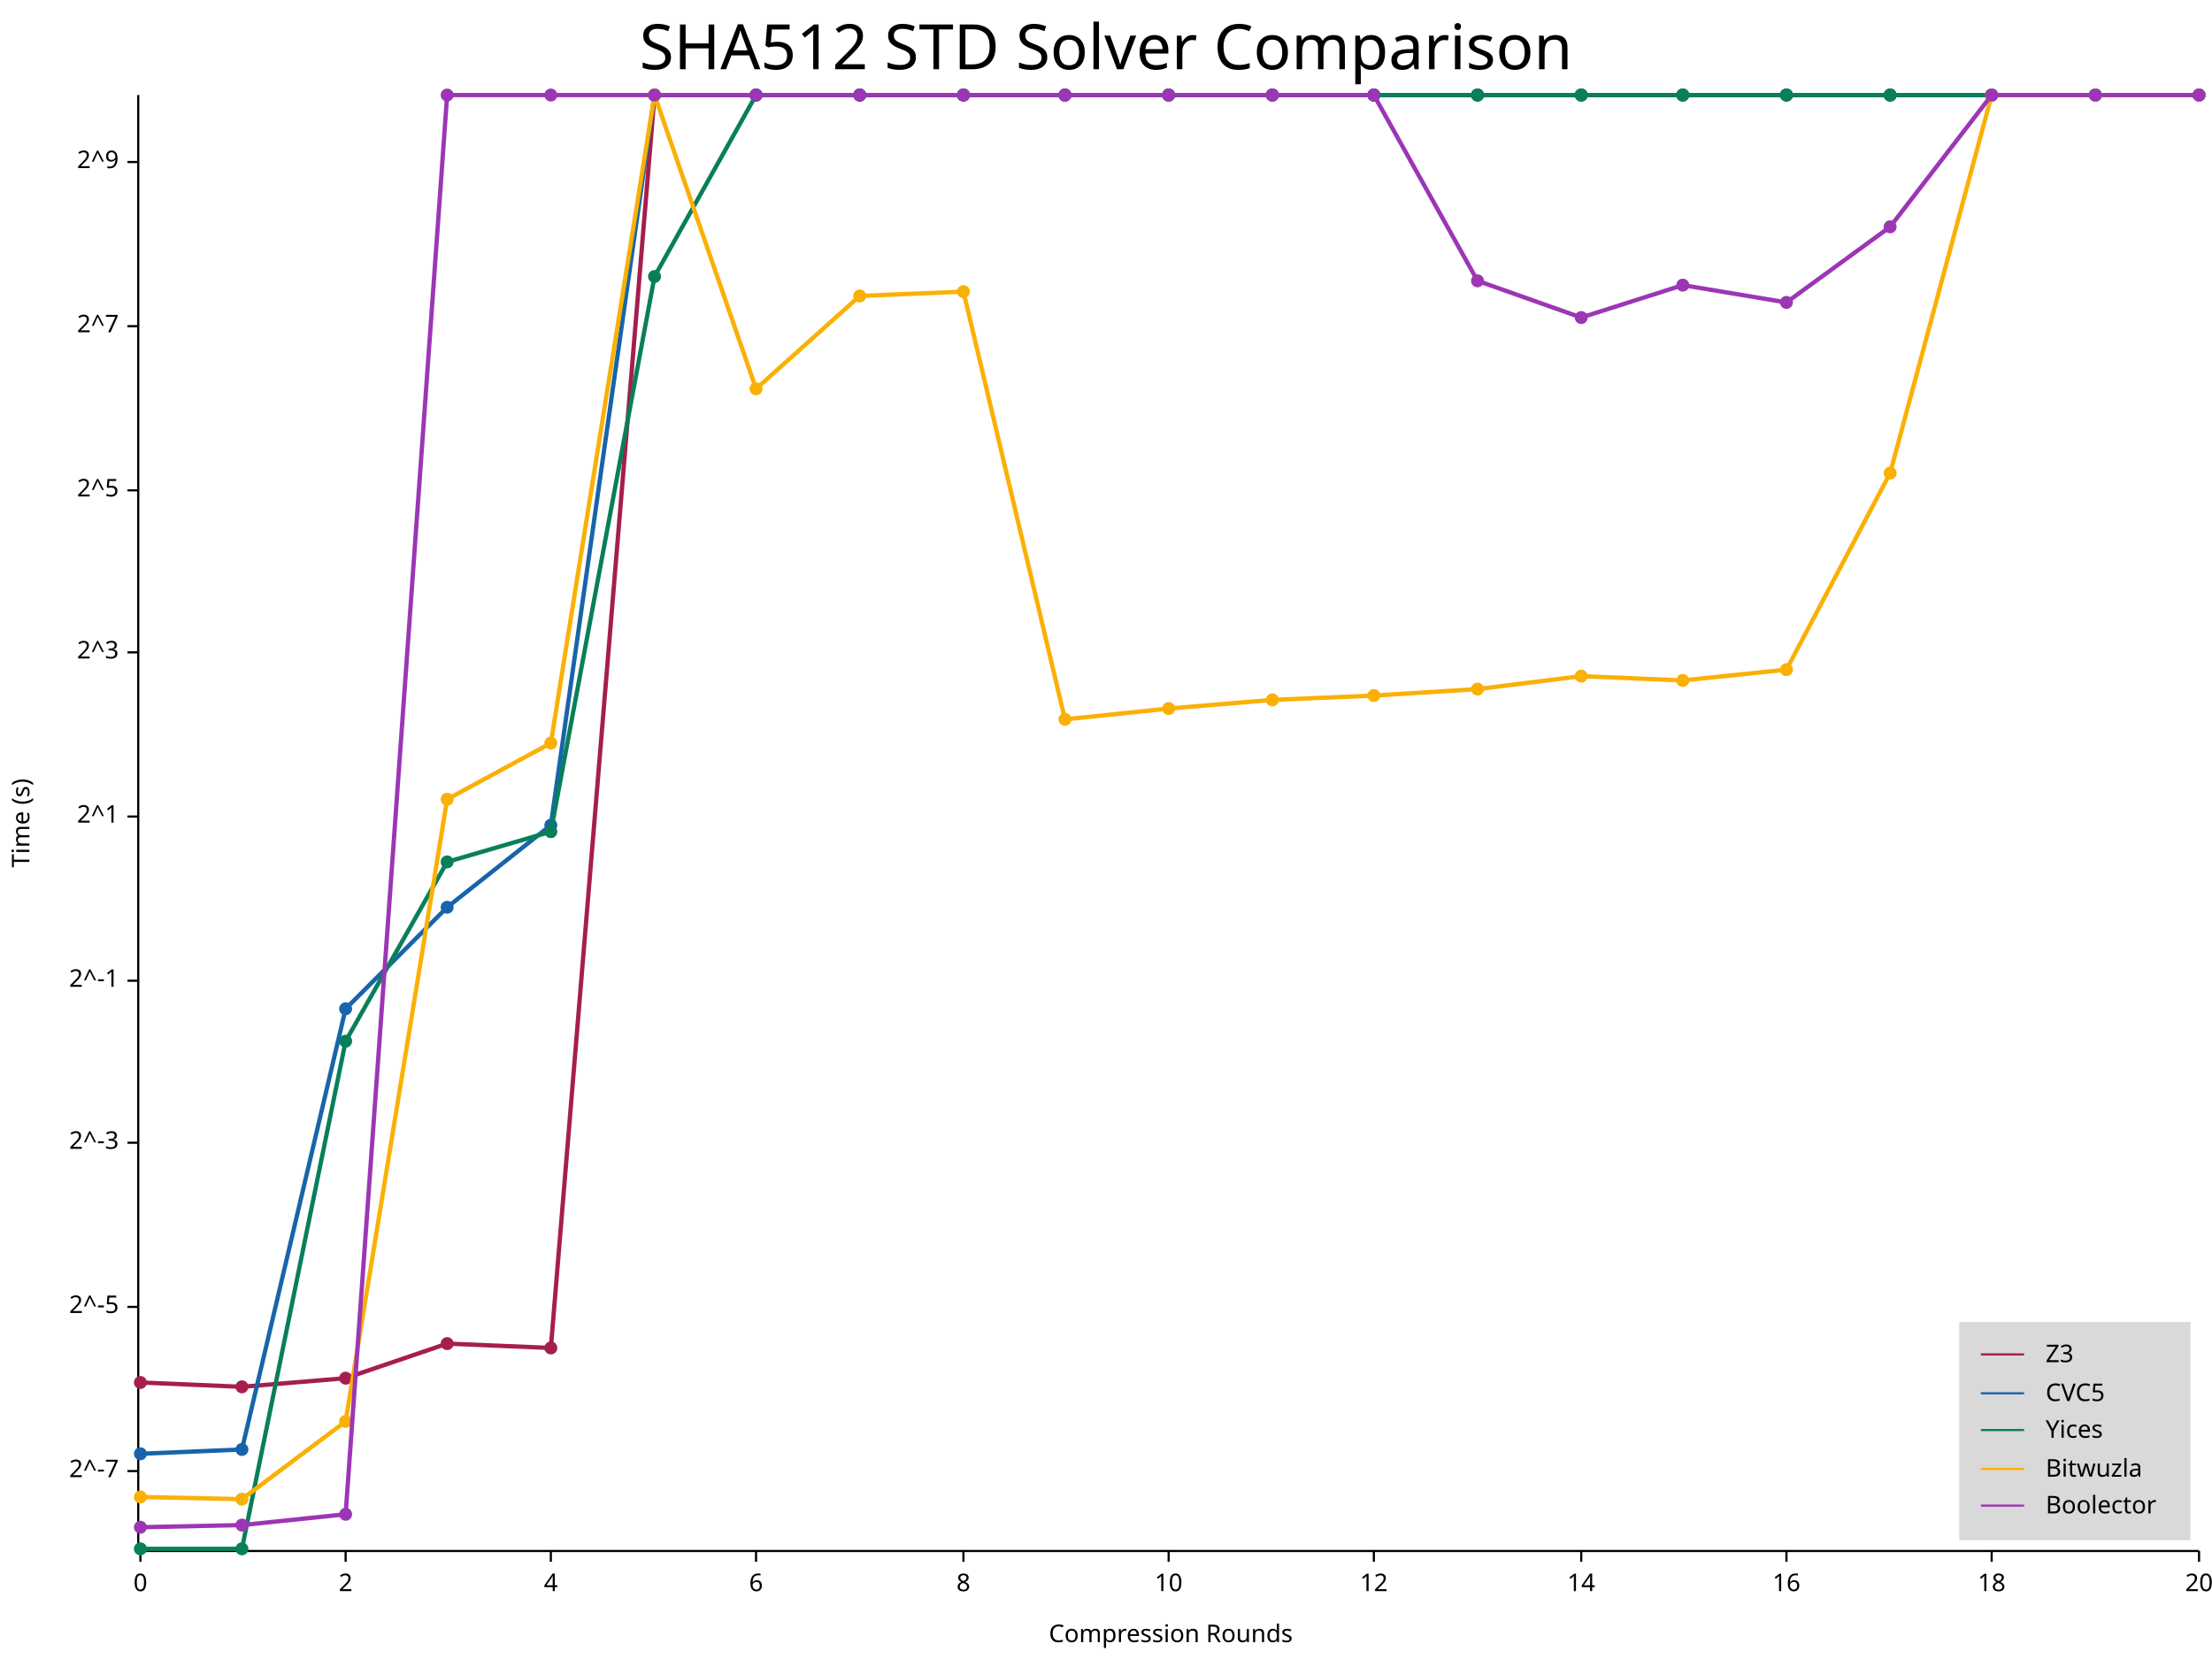
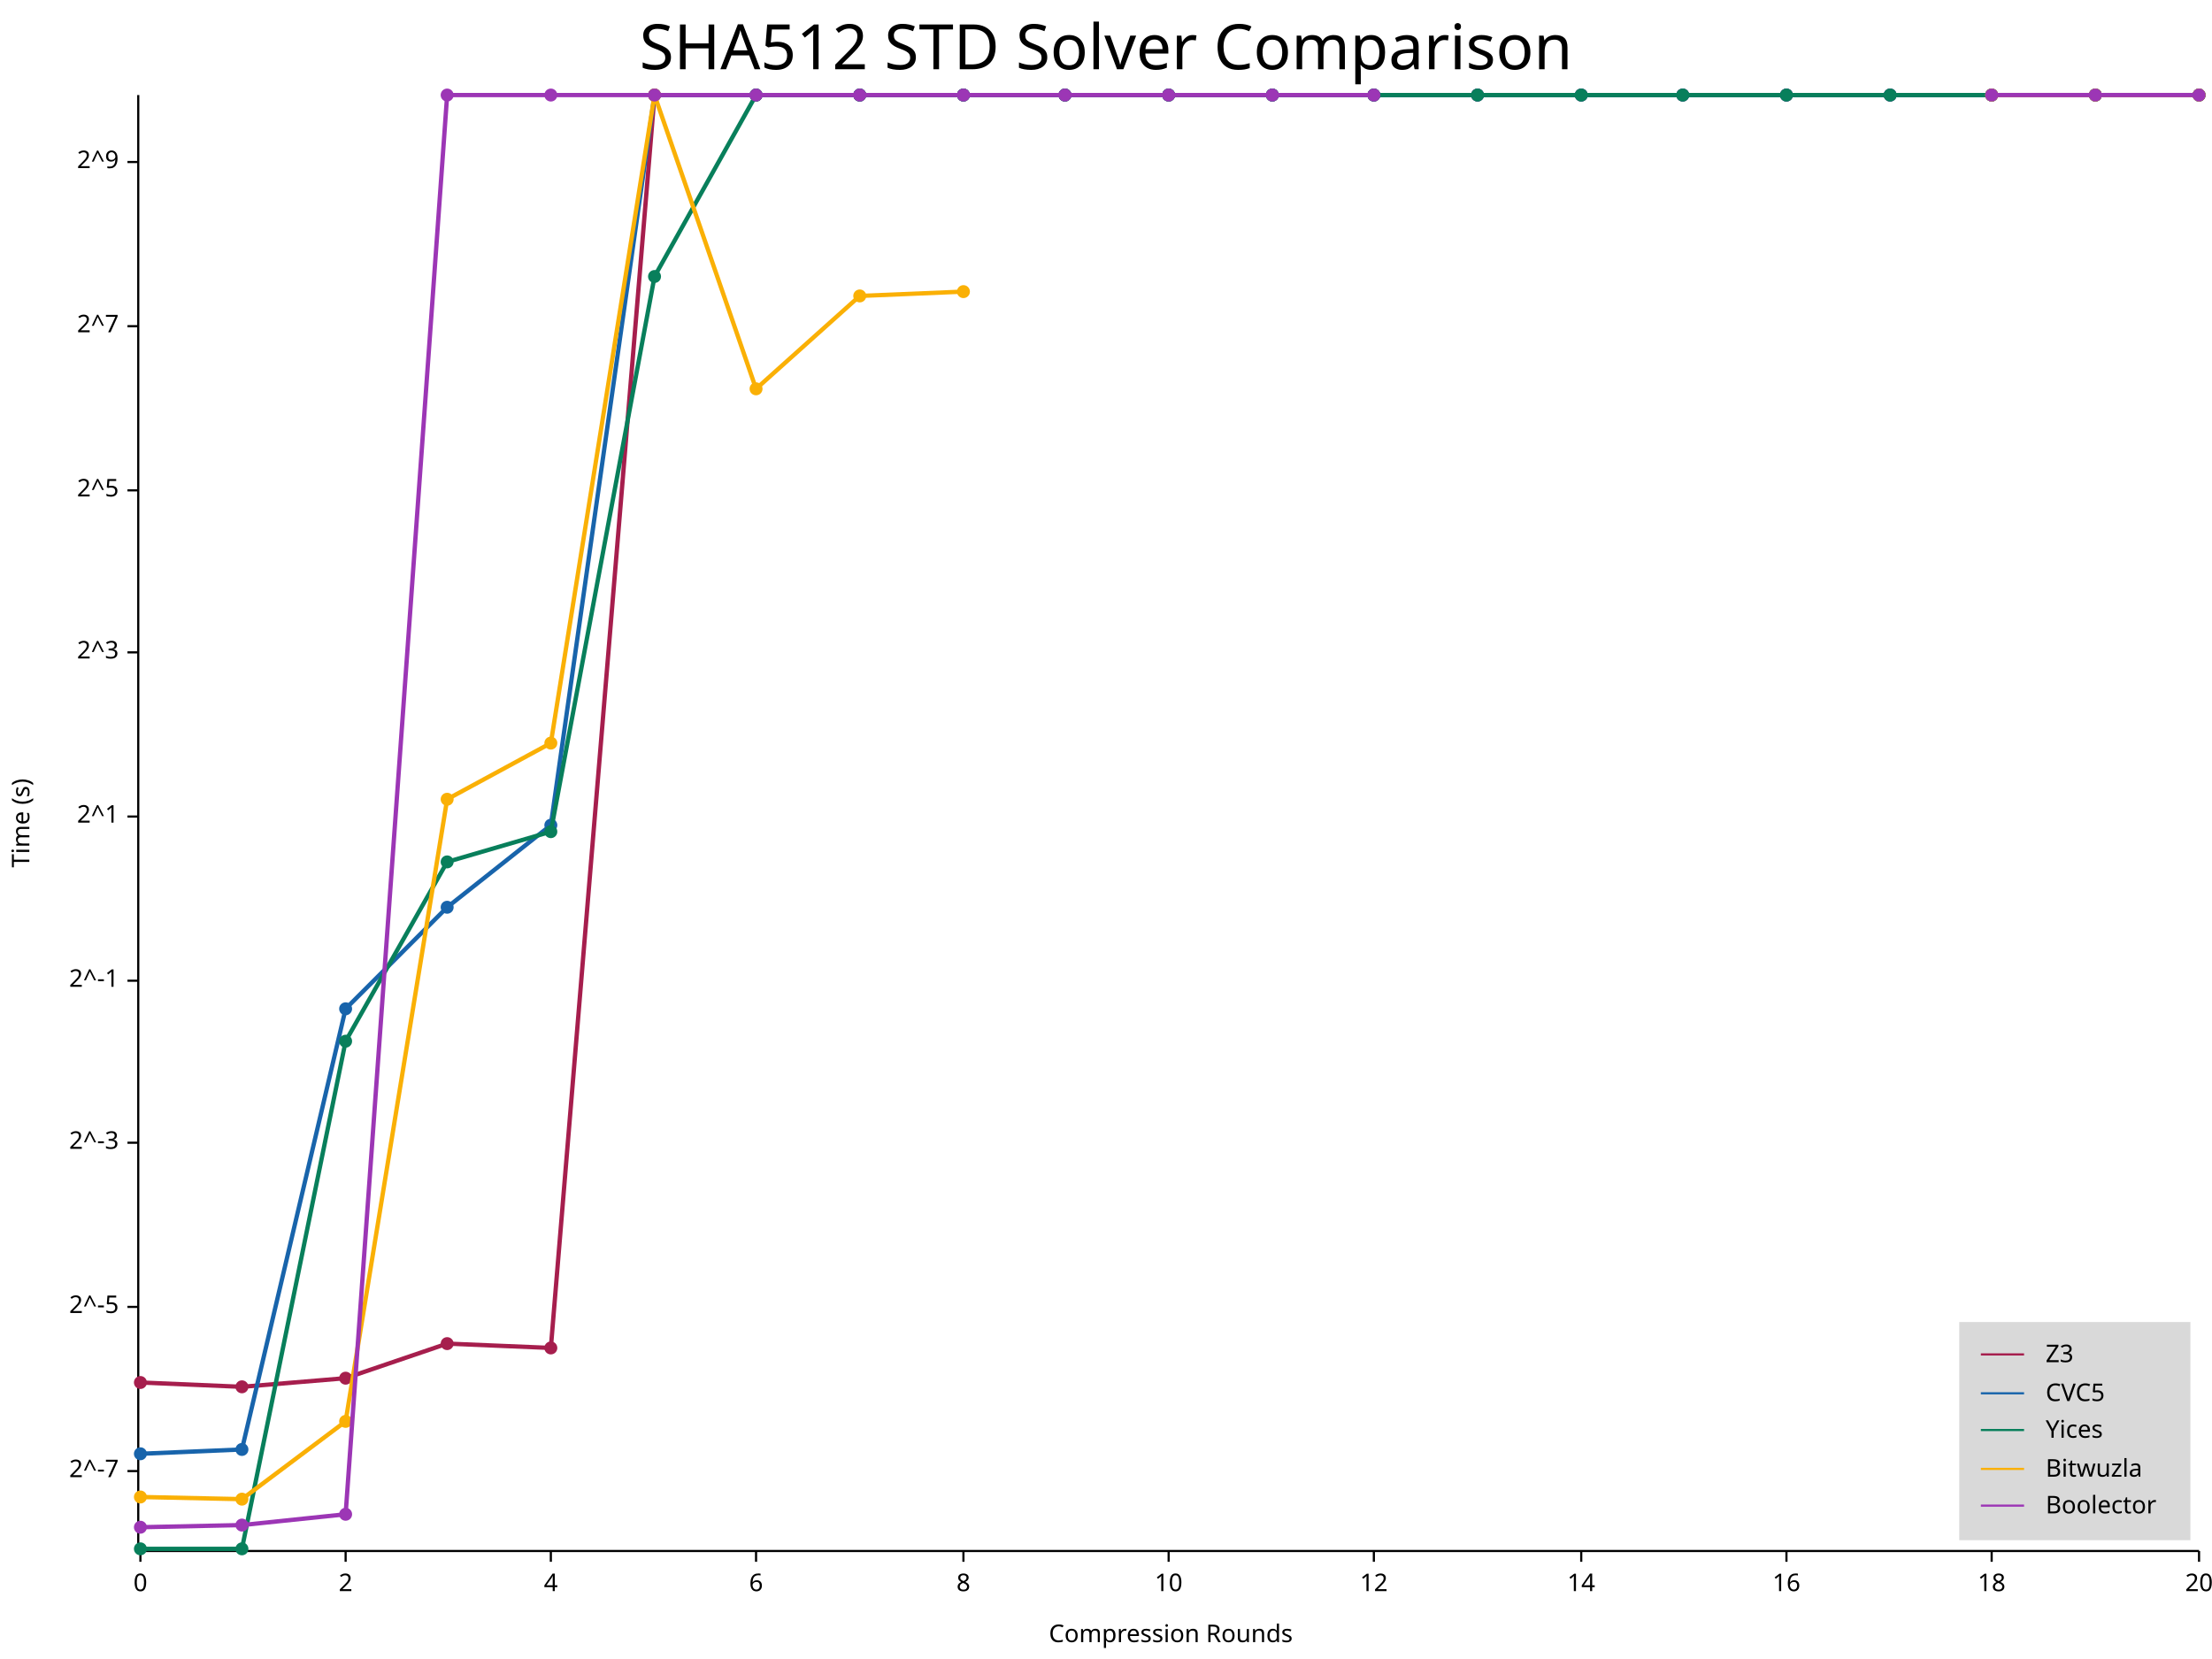
<svg xmlns="http://www.w3.org/2000/svg" width="1024" height="768" viewBox="0 0 1024 768">
  <rect x="0" y="0" width="1024" height="768" opacity="1" fill="#FFFFFF" stroke="none" />
  <text x="512" y="10" dy="0.76em" text-anchor="middle" font-family="noto sans" font-size="29.032" opacity="1" fill="#000000">
SHA512 STD Solver Comparison
</text>
  <text x="542" y="763" dy="-0.5ex" text-anchor="middle" font-family="noto sans" font-size="11.29" opacity="1" fill="#000000">
Compression Rounds
</text>
  <polyline fill="none" opacity="1" stroke="#000000" stroke-width="1" points="65,718 1018,718 " />
  <text x="65" y="728" dy="0.76em" text-anchor="middle" font-family="noto sans" font-size="11.29" opacity="1" fill="#000000">
0
</text>
  <polyline fill="none" opacity="1" stroke="#000000" stroke-width="1" points="65,718 65,723 " />
  <text x="160" y="728" dy="0.76em" text-anchor="middle" font-family="noto sans" font-size="11.29" opacity="1" fill="#000000">
2
</text>
  <polyline fill="none" opacity="1" stroke="#000000" stroke-width="1" points="160,718 160,723 " />
  <text x="255" y="728" dy="0.76em" text-anchor="middle" font-family="noto sans" font-size="11.29" opacity="1" fill="#000000">
4
</text>
  <polyline fill="none" opacity="1" stroke="#000000" stroke-width="1" points="255,718 255,723 " />
  <text x="350" y="728" dy="0.76em" text-anchor="middle" font-family="noto sans" font-size="11.29" opacity="1" fill="#000000">
6
</text>
  <polyline fill="none" opacity="1" stroke="#000000" stroke-width="1" points="350,718 350,723 " />
  <text x="446" y="728" dy="0.76em" text-anchor="middle" font-family="noto sans" font-size="11.29" opacity="1" fill="#000000">
8
</text>
  <polyline fill="none" opacity="1" stroke="#000000" stroke-width="1" points="446,718 446,723 " />
  <text x="541" y="728" dy="0.76em" text-anchor="middle" font-family="noto sans" font-size="11.29" opacity="1" fill="#000000">
10
</text>
  <polyline fill="none" opacity="1" stroke="#000000" stroke-width="1" points="541,718 541,723 " />
  <text x="636" y="728" dy="0.76em" text-anchor="middle" font-family="noto sans" font-size="11.29" opacity="1" fill="#000000">
12
</text>
  <polyline fill="none" opacity="1" stroke="#000000" stroke-width="1" points="636,718 636,723 " />
  <text x="732" y="728" dy="0.76em" text-anchor="middle" font-family="noto sans" font-size="11.29" opacity="1" fill="#000000">
14
</text>
  <polyline fill="none" opacity="1" stroke="#000000" stroke-width="1" points="732,718 732,723 " />
  <text x="827" y="728" dy="0.76em" text-anchor="middle" font-family="noto sans" font-size="11.29" opacity="1" fill="#000000">
16
</text>
  <polyline fill="none" opacity="1" stroke="#000000" stroke-width="1" points="827,718 827,723 " />
  <text x="922" y="728" dy="0.76em" text-anchor="middle" font-family="noto sans" font-size="11.29" opacity="1" fill="#000000">
18
</text>
  <polyline fill="none" opacity="1" stroke="#000000" stroke-width="1" points="922,718 922,723 " />
  <text x="1018" y="728" dy="0.76em" text-anchor="middle" font-family="noto sans" font-size="11.29" opacity="1" fill="#000000">
20
</text>
  <polyline fill="none" opacity="1" stroke="#000000" stroke-width="1" points="1018,718 1018,723 " />
  <text x="5" y="381" dy="0.76em" text-anchor="middle" font-family="noto sans" font-size="11.29" opacity="1" fill="#000000" transform="rotate(270, 5, 381)">
Time (s)
</text>
  <polyline fill="none" opacity="1" stroke="#000000" stroke-width="1" points="64,44 64,717 " />
  <text x="55" y="681" dy="0.5ex" text-anchor="end" font-family="noto sans" font-size="11.29" opacity="1" fill="#000000">
2^-7
</text>
  <polyline fill="none" opacity="1" stroke="#000000" stroke-width="1" points="59,681 64,681 " />
  <text x="55" y="605" dy="0.5ex" text-anchor="end" font-family="noto sans" font-size="11.29" opacity="1" fill="#000000">
2^-5
</text>
  <polyline fill="none" opacity="1" stroke="#000000" stroke-width="1" points="59,605 64,605 " />
  <text x="55" y="529" dy="0.5ex" text-anchor="end" font-family="noto sans" font-size="11.29" opacity="1" fill="#000000">
2^-3
</text>
  <polyline fill="none" opacity="1" stroke="#000000" stroke-width="1" points="59,529 64,529 " />
  <text x="55" y="454" dy="0.5ex" text-anchor="end" font-family="noto sans" font-size="11.29" opacity="1" fill="#000000">
2^-1
</text>
  <polyline fill="none" opacity="1" stroke="#000000" stroke-width="1" points="59,454 64,454 " />
  <text x="55" y="378" dy="0.5ex" text-anchor="end" font-family="noto sans" font-size="11.29" opacity="1" fill="#000000">
2^1
</text>
  <polyline fill="none" opacity="1" stroke="#000000" stroke-width="1" points="59,378 64,378 " />
  <text x="55" y="302" dy="0.5ex" text-anchor="end" font-family="noto sans" font-size="11.29" opacity="1" fill="#000000">
2^3
</text>
  <polyline fill="none" opacity="1" stroke="#000000" stroke-width="1" points="59,302 64,302 " />
  <text x="55" y="227" dy="0.5ex" text-anchor="end" font-family="noto sans" font-size="11.29" opacity="1" fill="#000000">
2^5
</text>
  <polyline fill="none" opacity="1" stroke="#000000" stroke-width="1" points="59,227 64,227 " />
  <text x="55" y="151" dy="0.5ex" text-anchor="end" font-family="noto sans" font-size="11.29" opacity="1" fill="#000000">
2^7
</text>
  <polyline fill="none" opacity="1" stroke="#000000" stroke-width="1" points="59,151 64,151 " />
  <text x="55" y="75" dy="0.5ex" text-anchor="end" font-family="noto sans" font-size="11.29" opacity="1" fill="#000000">
2^9
</text>
  <polyline fill="none" opacity="1" stroke="#000000" stroke-width="1" points="59,75 64,75 " />
  <polyline fill="none" opacity="1" stroke="#A61E4D" stroke-width="2" points="65,640 112,642 160,638 207,622 255,624 303,44 350,44 398,44 446,44 493,44 541,44 589,44 636,44 684,44 732,44 779,44 827,44 875,44 922,44 970,44 1018,44 " />
  <circle cx="65" cy="640" r="3" opacity="1" fill="#A61E4D" stroke="none" stroke-width="1" />
  <circle cx="112" cy="642" r="3" opacity="1" fill="#A61E4D" stroke="none" stroke-width="1" />
  <circle cx="160" cy="638" r="3" opacity="1" fill="#A61E4D" stroke="none" stroke-width="1" />
  <circle cx="207" cy="622" r="3" opacity="1" fill="#A61E4D" stroke="none" stroke-width="1" />
  <circle cx="255" cy="624" r="3" opacity="1" fill="#A61E4D" stroke="none" stroke-width="1" />
  <circle cx="303" cy="44" r="3" opacity="1" fill="#A61E4D" stroke="none" stroke-width="1" />
  <circle cx="350" cy="44" r="3" opacity="1" fill="#A61E4D" stroke="none" stroke-width="1" />
  <circle cx="398" cy="44" r="3" opacity="1" fill="#A61E4D" stroke="none" stroke-width="1" />
  <circle cx="446" cy="44" r="3" opacity="1" fill="#A61E4D" stroke="none" stroke-width="1" />
  <circle cx="493" cy="44" r="3" opacity="1" fill="#A61E4D" stroke="none" stroke-width="1" />
  <circle cx="541" cy="44" r="3" opacity="1" fill="#A61E4D" stroke="none" stroke-width="1" />
  <circle cx="589" cy="44" r="3" opacity="1" fill="#A61E4D" stroke="none" stroke-width="1" />
  <circle cx="636" cy="44" r="3" opacity="1" fill="#A61E4D" stroke="none" stroke-width="1" />
  <circle cx="684" cy="44" r="3" opacity="1" fill="#A61E4D" stroke="none" stroke-width="1" />
  <circle cx="732" cy="44" r="3" opacity="1" fill="#A61E4D" stroke="none" stroke-width="1" />
  <circle cx="779" cy="44" r="3" opacity="1" fill="#A61E4D" stroke="none" stroke-width="1" />
  <circle cx="827" cy="44" r="3" opacity="1" fill="#A61E4D" stroke="none" stroke-width="1" />
  <circle cx="875" cy="44" r="3" opacity="1" fill="#A61E4D" stroke="none" stroke-width="1" />
  <circle cx="922" cy="44" r="3" opacity="1" fill="#A61E4D" stroke="none" stroke-width="1" />
  <circle cx="970" cy="44" r="3" opacity="1" fill="#A61E4D" stroke="none" stroke-width="1" />
  <circle cx="1018" cy="44" r="3" opacity="1" fill="#A61E4D" stroke="none" stroke-width="1" />
  <polyline fill="none" opacity="1" stroke="#1864AB" stroke-width="2" points="65,673 112,671 160,467 207,420 255,382 303,44 350,44 398,44 446,44 493,44 541,44 589,44 636,44 684,44 732,44 779,44 827,44 875,44 922,44 970,44 1018,44 " />
  <circle cx="65" cy="673" r="3" opacity="1" fill="#1864AB" stroke="none" stroke-width="1" />
  <circle cx="112" cy="671" r="3" opacity="1" fill="#1864AB" stroke="none" stroke-width="1" />
  <circle cx="160" cy="467" r="3" opacity="1" fill="#1864AB" stroke="none" stroke-width="1" />
  <circle cx="207" cy="420" r="3" opacity="1" fill="#1864AB" stroke="none" stroke-width="1" />
  <circle cx="255" cy="382" r="3" opacity="1" fill="#1864AB" stroke="none" stroke-width="1" />
  <circle cx="303" cy="44" r="3" opacity="1" fill="#1864AB" stroke="none" stroke-width="1" />
  <circle cx="350" cy="44" r="3" opacity="1" fill="#1864AB" stroke="none" stroke-width="1" />
  <circle cx="398" cy="44" r="3" opacity="1" fill="#1864AB" stroke="none" stroke-width="1" />
  <circle cx="446" cy="44" r="3" opacity="1" fill="#1864AB" stroke="none" stroke-width="1" />
  <circle cx="493" cy="44" r="3" opacity="1" fill="#1864AB" stroke="none" stroke-width="1" />
  <circle cx="541" cy="44" r="3" opacity="1" fill="#1864AB" stroke="none" stroke-width="1" />
  <circle cx="589" cy="44" r="3" opacity="1" fill="#1864AB" stroke="none" stroke-width="1" />
  <circle cx="636" cy="44" r="3" opacity="1" fill="#1864AB" stroke="none" stroke-width="1" />
  <circle cx="684" cy="44" r="3" opacity="1" fill="#1864AB" stroke="none" stroke-width="1" />
  <circle cx="732" cy="44" r="3" opacity="1" fill="#1864AB" stroke="none" stroke-width="1" />
  <circle cx="779" cy="44" r="3" opacity="1" fill="#1864AB" stroke="none" stroke-width="1" />
  <circle cx="827" cy="44" r="3" opacity="1" fill="#1864AB" stroke="none" stroke-width="1" />
  <circle cx="875" cy="44" r="3" opacity="1" fill="#1864AB" stroke="none" stroke-width="1" />
  <circle cx="922" cy="44" r="3" opacity="1" fill="#1864AB" stroke="none" stroke-width="1" />
  <circle cx="970" cy="44" r="3" opacity="1" fill="#1864AB" stroke="none" stroke-width="1" />
  <circle cx="1018" cy="44" r="3" opacity="1" fill="#1864AB" stroke="none" stroke-width="1" />
  <polyline fill="none" opacity="1" stroke="#087F5B" stroke-width="2" points="65,717 112,717 160,482 207,399 255,385 303,128 350,44 398,44 446,44 493,44 541,44 589,44 636,44 684,44 732,44 779,44 827,44 875,44 922,44 970,44 1018,44 " />
  <circle cx="65" cy="717" r="3" opacity="1" fill="#087F5B" stroke="none" stroke-width="1" />
  <circle cx="112" cy="717" r="3" opacity="1" fill="#087F5B" stroke="none" stroke-width="1" />
  <circle cx="160" cy="482" r="3" opacity="1" fill="#087F5B" stroke="none" stroke-width="1" />
  <circle cx="207" cy="399" r="3" opacity="1" fill="#087F5B" stroke="none" stroke-width="1" />
  <circle cx="255" cy="385" r="3" opacity="1" fill="#087F5B" stroke="none" stroke-width="1" />
  <circle cx="303" cy="128" r="3" opacity="1" fill="#087F5B" stroke="none" stroke-width="1" />
  <circle cx="350" cy="44" r="3" opacity="1" fill="#087F5B" stroke="none" stroke-width="1" />
  <circle cx="398" cy="44" r="3" opacity="1" fill="#087F5B" stroke="none" stroke-width="1" />
  <circle cx="446" cy="44" r="3" opacity="1" fill="#087F5B" stroke="none" stroke-width="1" />
  <circle cx="493" cy="44" r="3" opacity="1" fill="#087F5B" stroke="none" stroke-width="1" />
  <circle cx="541" cy="44" r="3" opacity="1" fill="#087F5B" stroke="none" stroke-width="1" />
  <circle cx="589" cy="44" r="3" opacity="1" fill="#087F5B" stroke="none" stroke-width="1" />
  <circle cx="636" cy="44" r="3" opacity="1" fill="#087F5B" stroke="none" stroke-width="1" />
  <circle cx="684" cy="44" r="3" opacity="1" fill="#087F5B" stroke="none" stroke-width="1" />
  <circle cx="732" cy="44" r="3" opacity="1" fill="#087F5B" stroke="none" stroke-width="1" />
  <circle cx="779" cy="44" r="3" opacity="1" fill="#087F5B" stroke="none" stroke-width="1" />
  <circle cx="827" cy="44" r="3" opacity="1" fill="#087F5B" stroke="none" stroke-width="1" />
  <circle cx="875" cy="44" r="3" opacity="1" fill="#087F5B" stroke="none" stroke-width="1" />
  <circle cx="922" cy="44" r="3" opacity="1" fill="#087F5B" stroke="none" stroke-width="1" />
  <circle cx="970" cy="44" r="3" opacity="1" fill="#087F5B" stroke="none" stroke-width="1" />
  <circle cx="1018" cy="44" r="3" opacity="1" fill="#087F5B" stroke="none" stroke-width="1" />
-   <polyline fill="none" opacity="1" stroke="#FAB005" stroke-width="2" points="65,693 112,694 160,658 207,370 255,344 303,44 350,180 398,137 446,135 493,333 541,328 589,324 636,322 684,319 732,313 779,315 827,310 875,219 922,44 970,44 1018,44 " />
+   <polyline fill="none" opacity="1" stroke="#FAB005" stroke-width="2" points="65,693 112,694 160,658 207,370 255,344 303,44 350,180 398,137 446,135 " />
  <circle cx="65" cy="693" r="3" opacity="1" fill="#FAB005" stroke="none" stroke-width="1" />
  <circle cx="112" cy="694" r="3" opacity="1" fill="#FAB005" stroke="none" stroke-width="1" />
  <circle cx="160" cy="658" r="3" opacity="1" fill="#FAB005" stroke="none" stroke-width="1" />
  <circle cx="207" cy="370" r="3" opacity="1" fill="#FAB005" stroke="none" stroke-width="1" />
  <circle cx="255" cy="344" r="3" opacity="1" fill="#FAB005" stroke="none" stroke-width="1" />
  <circle cx="303" cy="44" r="3" opacity="1" fill="#FAB005" stroke="none" stroke-width="1" />
  <circle cx="350" cy="180" r="3" opacity="1" fill="#FAB005" stroke="none" stroke-width="1" />
  <circle cx="398" cy="137" r="3" opacity="1" fill="#FAB005" stroke="none" stroke-width="1" />
  <circle cx="446" cy="135" r="3" opacity="1" fill="#FAB005" stroke="none" stroke-width="1" />
-   <circle cx="493" cy="333" r="3" opacity="1" fill="#FAB005" stroke="none" stroke-width="1" />
-   <circle cx="541" cy="328" r="3" opacity="1" fill="#FAB005" stroke="none" stroke-width="1" />
-   <circle cx="589" cy="324" r="3" opacity="1" fill="#FAB005" stroke="none" stroke-width="1" />
-   <circle cx="636" cy="322" r="3" opacity="1" fill="#FAB005" stroke="none" stroke-width="1" />
-   <circle cx="684" cy="319" r="3" opacity="1" fill="#FAB005" stroke="none" stroke-width="1" />
-   <circle cx="732" cy="313" r="3" opacity="1" fill="#FAB005" stroke="none" stroke-width="1" />
-   <circle cx="779" cy="315" r="3" opacity="1" fill="#FAB005" stroke="none" stroke-width="1" />
-   <circle cx="827" cy="310" r="3" opacity="1" fill="#FAB005" stroke="none" stroke-width="1" />
-   <circle cx="875" cy="219" r="3" opacity="1" fill="#FAB005" stroke="none" stroke-width="1" />
+   <polyline fill="none" opacity="1" stroke="#FAB005" stroke-width="2" points="922,44 970,44 1018,44 " />
  <circle cx="922" cy="44" r="3" opacity="1" fill="#FAB005" stroke="none" stroke-width="1" />
  <circle cx="970" cy="44" r="3" opacity="1" fill="#FAB005" stroke="none" stroke-width="1" />
  <circle cx="1018" cy="44" r="3" opacity="1" fill="#FAB005" stroke="none" stroke-width="1" />
-   <polyline fill="none" opacity="1" stroke="#9C36B5" stroke-width="2" points="65,707 112,706 160,701 207,44 255,44 303,44 350,44 398,44 446,44 493,44 541,44 589,44 636,44 684,130 732,147 779,132 827,140 875,105 922,44 970,44 1018,44 " />
+   <polyline fill="none" opacity="1" stroke="#9C36B5" stroke-width="2" points="65,707 112,706 160,701 207,44 255,44 303,44 350,44 398,44 446,44 493,44 541,44 589,44 636,44 " />
  <circle cx="65" cy="707" r="3" opacity="1" fill="#9C36B5" stroke="none" stroke-width="1" />
  <circle cx="112" cy="706" r="3" opacity="1" fill="#9C36B5" stroke="none" stroke-width="1" />
  <circle cx="160" cy="701" r="3" opacity="1" fill="#9C36B5" stroke="none" stroke-width="1" />
  <circle cx="207" cy="44" r="3" opacity="1" fill="#9C36B5" stroke="none" stroke-width="1" />
  <circle cx="255" cy="44" r="3" opacity="1" fill="#9C36B5" stroke="none" stroke-width="1" />
  <circle cx="303" cy="44" r="3" opacity="1" fill="#9C36B5" stroke="none" stroke-width="1" />
  <circle cx="350" cy="44" r="3" opacity="1" fill="#9C36B5" stroke="none" stroke-width="1" />
  <circle cx="398" cy="44" r="3" opacity="1" fill="#9C36B5" stroke="none" stroke-width="1" />
  <circle cx="446" cy="44" r="3" opacity="1" fill="#9C36B5" stroke="none" stroke-width="1" />
  <circle cx="493" cy="44" r="3" opacity="1" fill="#9C36B5" stroke="none" stroke-width="1" />
  <circle cx="541" cy="44" r="3" opacity="1" fill="#9C36B5" stroke="none" stroke-width="1" />
  <circle cx="589" cy="44" r="3" opacity="1" fill="#9C36B5" stroke="none" stroke-width="1" />
  <circle cx="636" cy="44" r="3" opacity="1" fill="#9C36B5" stroke="none" stroke-width="1" />
-   <circle cx="684" cy="130" r="3" opacity="1" fill="#9C36B5" stroke="none" stroke-width="1" />
-   <circle cx="732" cy="147" r="3" opacity="1" fill="#9C36B5" stroke="none" stroke-width="1" />
-   <circle cx="779" cy="132" r="3" opacity="1" fill="#9C36B5" stroke="none" stroke-width="1" />
-   <circle cx="827" cy="140" r="3" opacity="1" fill="#9C36B5" stroke="none" stroke-width="1" />
-   <circle cx="875" cy="105" r="3" opacity="1" fill="#9C36B5" stroke="none" stroke-width="1" />
+   <polyline fill="none" opacity="1" stroke="#9C36B5" stroke-width="2" points="922,44 970,44 1018,44 " />
  <circle cx="922" cy="44" r="3" opacity="1" fill="#9C36B5" stroke="none" stroke-width="1" />
  <circle cx="970" cy="44" r="3" opacity="1" fill="#9C36B5" stroke="none" stroke-width="1" />
  <circle cx="1018" cy="44" r="3" opacity="1" fill="#9C36B5" stroke="none" stroke-width="1" />
  <rect x="907" y="612" width="107" height="101" opacity="0.5" fill="#B4B4B4" stroke="none" />
  <text x="947" y="622" dy="0.76em" text-anchor="start" font-family="noto sans" font-size="11.29" opacity="1" fill="#000000">
Z3
</text>
  <text x="947" y="640" dy="0.76em" text-anchor="start" font-family="noto sans" font-size="11.29" opacity="1" fill="#000000">
CVC5
</text>
  <text x="947" y="657" dy="0.76em" text-anchor="start" font-family="noto sans" font-size="11.29" opacity="1" fill="#000000">
Yices
</text>
  <text x="947" y="675" dy="0.76em" text-anchor="start" font-family="noto sans" font-size="11.29" opacity="1" fill="#000000">
Bitwuzla
</text>
  <text x="947" y="692" dy="0.76em" text-anchor="start" font-family="noto sans" font-size="11.29" opacity="1" fill="#000000">
Boolector
</text>
  <polyline fill="none" opacity="1" stroke="#A61E4D" stroke-width="1" points="917,627 937,627 " />
  <polyline fill="none" opacity="1" stroke="#1864AB" stroke-width="1" points="917,645 937,645 " />
  <polyline fill="none" opacity="1" stroke="#087F5B" stroke-width="1" points="917,662 937,662 " />
  <polyline fill="none" opacity="1" stroke="#FAB005" stroke-width="1" points="917,680 937,680 " />
  <polyline fill="none" opacity="1" stroke="#9C36B5" stroke-width="1" points="917,697 937,697 " />
</svg>
